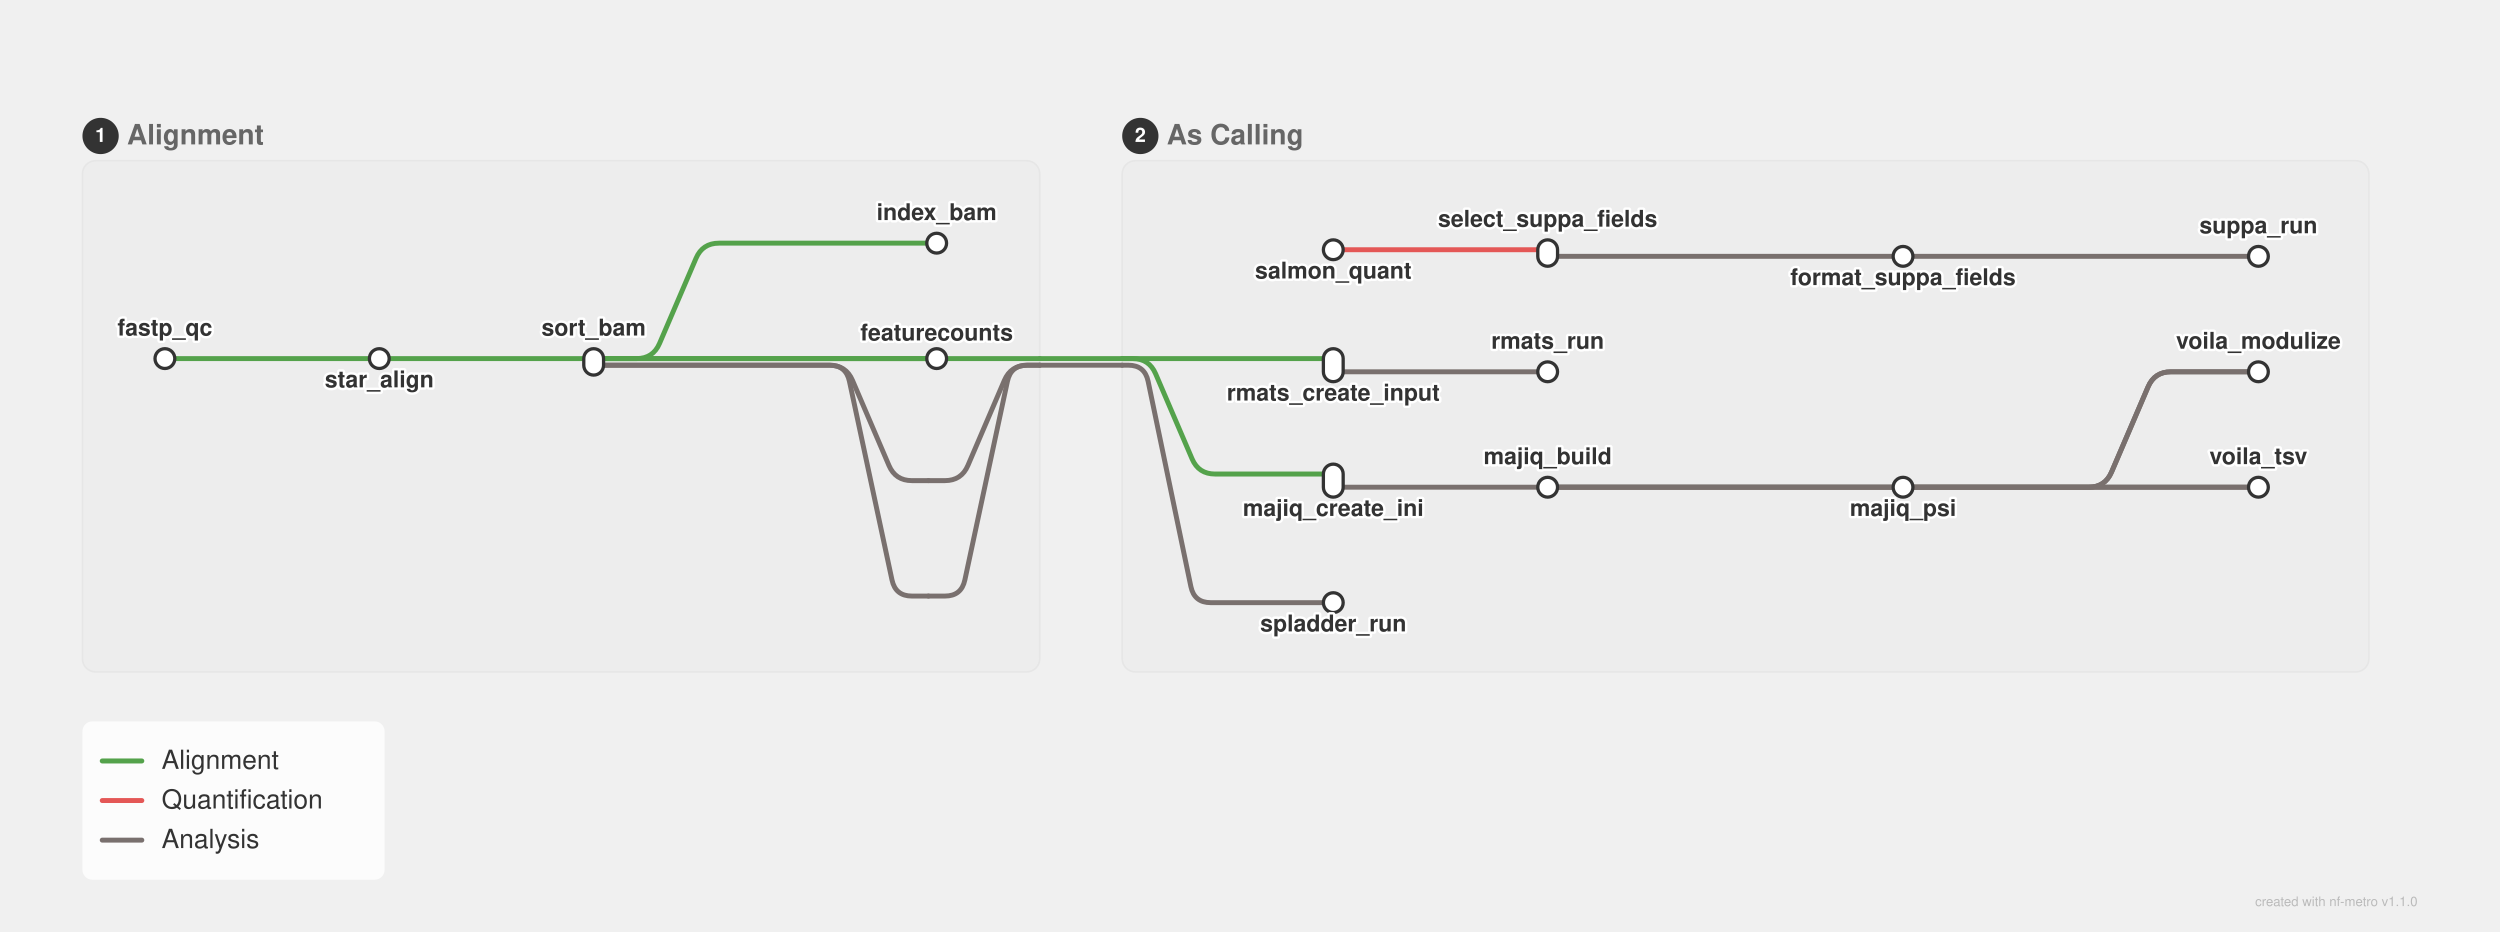
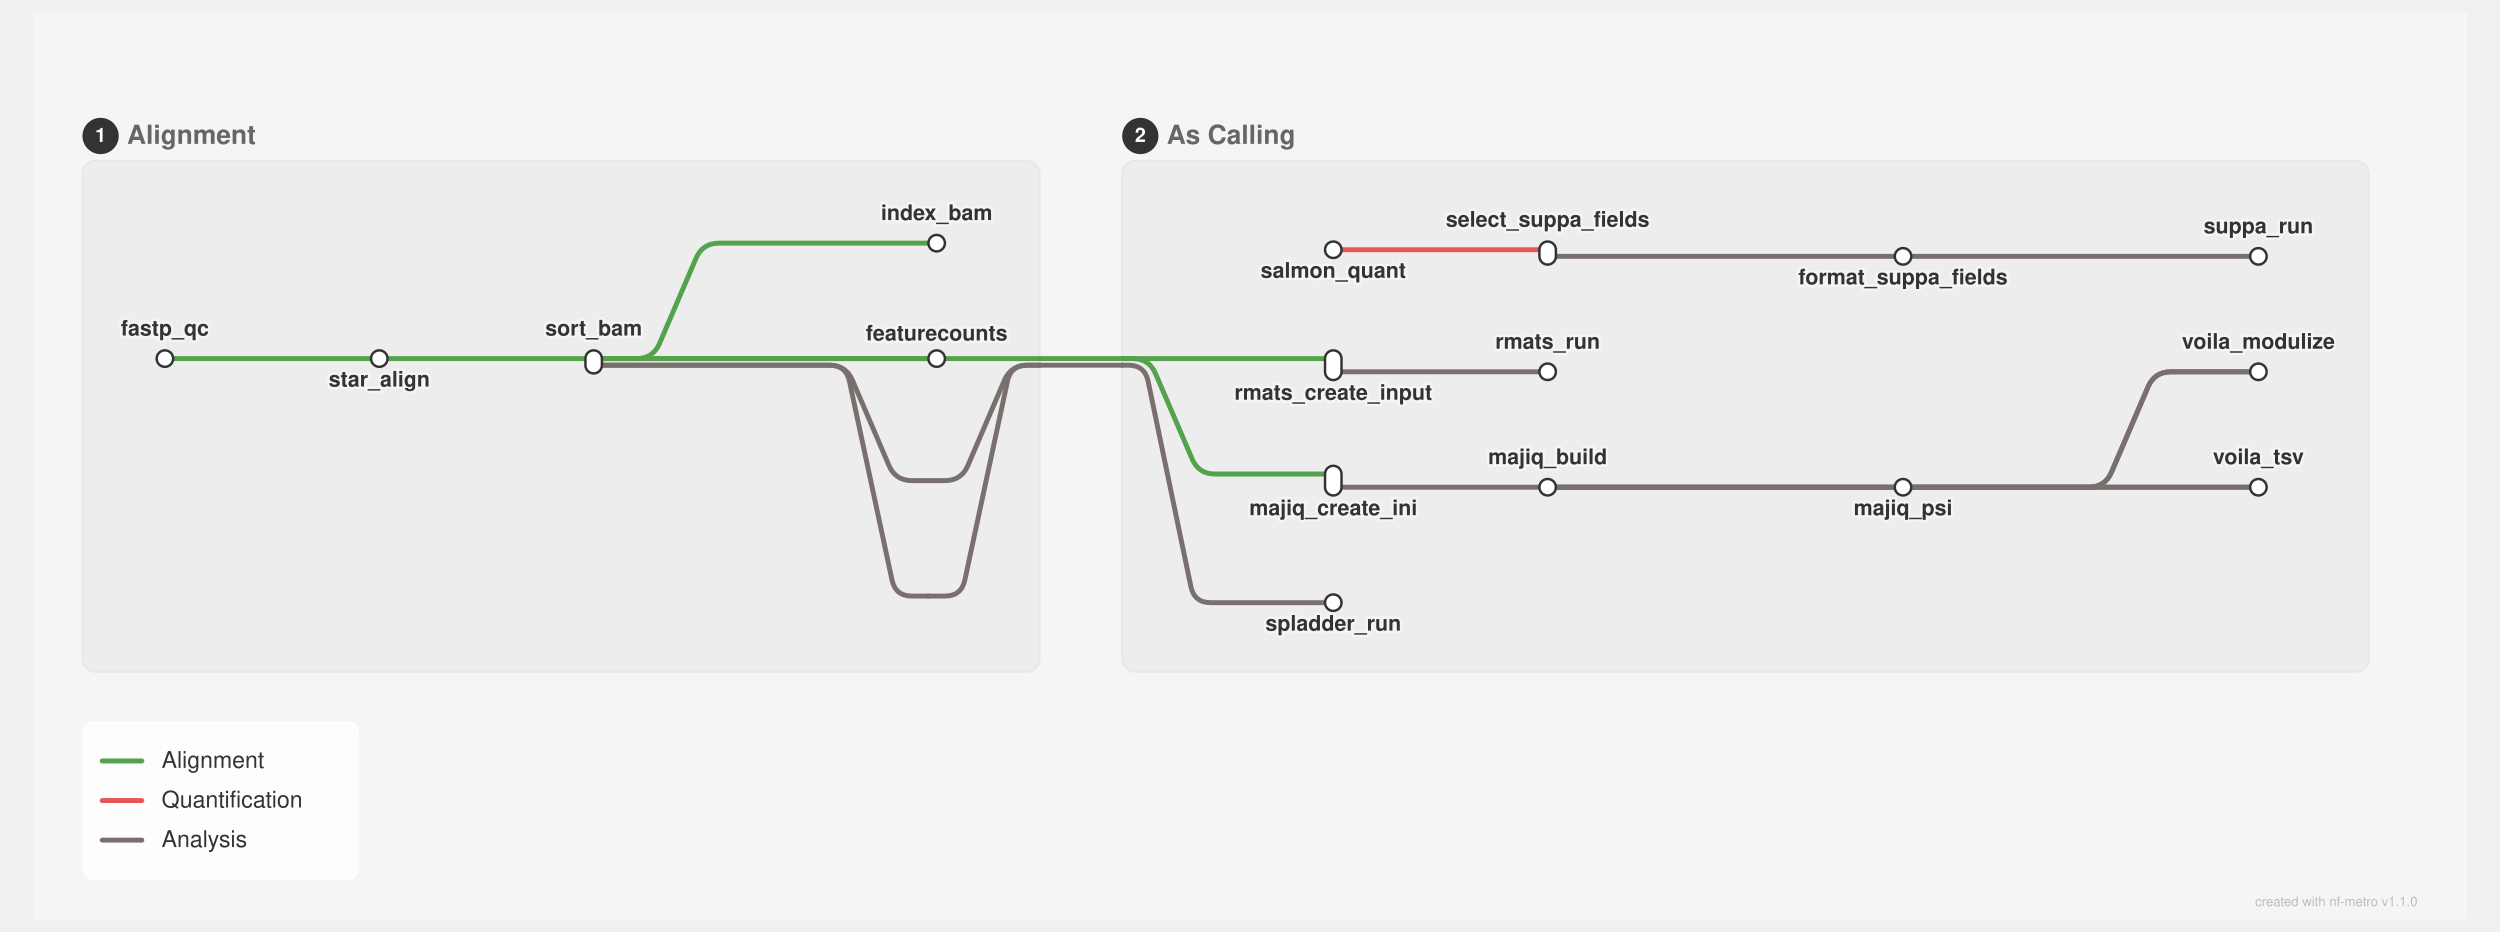
- <svg xmlns="http://www.w3.org/2000/svg" width="1476" height="550" viewBox="-20 0 1516 550">
+ <svg xmlns="http://www.w3.org/2000/svg" width="1476" height="550" viewBox="-20 0 1516 550" style="color-scheme: light">
  <defs>
</defs>
-   <style>.nf-metro-title { fill: var(--nfm-map-title-color, #111111); }
- .nf-metro-station-label { fill: var(--nfm-map-label-color, #333333); }
- .nf-metro-section-box { fill: var(--nfm-map-section-fill, #ededed); stroke: var(--nfm-map-section-stroke, #e6e6e6); }
- .nf-metro-section-label { fill: var(--nfm-map-section-label-color, #666666); }
- .nf-metro-group-label { fill: var(--nfm-map-section-label-color, #666666); }
- .nf-metro-group-underline { stroke: var(--nfm-map-section-label-color, #666666); }
- .nf-metro-legend-bg { fill: var(--nfm-map-legend-bg, rgba(255, 255, 255, 0.8)); }
- .nf-metro-legend-text { fill: var(--nfm-map-legend-text-color, #333333); }
- .nf-metro-marker-stroke { stroke: var(--nfm-map-marker-stroke, #333333); }
- .nf-metro-label-halo { fill: var(--nfm-map-bg, #ffffff); stroke: var(--nfm-map-bg, #ffffff); }</style>
-   <style>@media (prefers-color-scheme: dark) {
-     .nf-metro-section-label { fill: #d0d0d0; }
-     .nf-metro-section-num-circle { fill: #777777; }
-     .nf-metro-title { fill: #ffffff; }
- }
- </style>
+   <style>.nf-metro-bg { fill: var(--nfm-map-bg, light-dark(#f5f5f5, #2b2b2b)); }
+ .nf-metro-title { fill: var(--nfm-map-title-color, light-dark(#111111, #ffffff)); }
+ .nf-metro-station-label { fill: var(--nfm-map-label-color, light-dark(#333333, #e0e0e0)); }
+ .nf-metro-section-box { fill: var(--nfm-map-section-fill, light-dark(#ededed, #373737)); stroke: var(--nfm-map-section-stroke, light-dark(#e6e6e6, #595959)); }
+ .nf-metro-section-label { fill: var(--nfm-map-section-label-color, light-dark(#666666, #c8c8c8)); }
+ .nf-metro-group-label { fill: var(--nfm-map-section-label-color, light-dark(#666666, #c8c8c8)); }
+ .nf-metro-group-underline { stroke: var(--nfm-map-section-label-color, light-dark(#666666, #c8c8c8)); }
+ .nf-metro-legend-bg { fill: var(--nfm-map-legend-bg, light-dark(rgba(255, 255, 255, 0.8), rgba(0, 0, 0, 0.3))); }
+ .nf-metro-legend-text { fill: var(--nfm-map-legend-text-color, light-dark(#333333, #e0e0e0)); }
+ .nf-metro-marker-stroke { stroke: var(--nfm-map-marker-stroke, light-dark(#333333, #f0f0f0)); }
+ .nf-metro-label-halo { fill: var(--nfm-map-bg, light-dark(#f5f5f5, #2b2b2b)); stroke: var(--nfm-map-bg, light-dark(#f5f5f5, #2b2b2b)); }</style>
+   <rect x="0" y="0" width="1476" height="550" fill="#f5f5f5" class="nf-metro-bg" />
  <rect x="30.0" y="90.0" width="580.5" height="310.0" rx="8" ry="8" fill="#ededed" stroke="#e6e6e6" stroke-width="1.0" class="nf-metro-section-box" data-section-id="alignment" data-section-lines="align,generic" />
  <circle cx="41.0" cy="75.0" r="11" fill="#333333" class="nf-metro-section-num-circle" data-section-id="alignment" />
  <text x="41.0" y="75.0" font-size="12" fill="#ffffff" font-family="'Helvetica Neue', Helvetica, Arial, sans-serif" font-weight="bold" text-anchor="middle" dy="0.3em" data-section-id="alignment">1</text>
-   <text x="57.0" y="75.0" font-size="17.0" fill="#666666" font-family="'Helvetica Neue', Helvetica, Arial, sans-serif" font-weight="bold" dy="0.3em" class="nf-metro-section-label" data-section-id="alignment">Alignment</text>
+   <text x="57.0" y="75.0" font-size="16.0" fill="#666666" font-family="'Helvetica Neue', Helvetica, Arial, sans-serif" font-weight="bold" dy="0.3em" class="nf-metro-section-label" data-section-id="alignment">Alignment</text>
  <rect x="660.5" y="90.0" width="756.0" height="310.0" rx="8" ry="8" fill="#ededed" stroke="#e6e6e6" stroke-width="1.0" class="nf-metro-section-box" data-section-id="as_calling" data-section-lines="align,generic,quantify" />
  <circle cx="671.5" cy="75.0" r="11" fill="#333333" class="nf-metro-section-num-circle" data-section-id="as_calling" />
  <text x="671.5" y="75.0" font-size="12" fill="#ffffff" font-family="'Helvetica Neue', Helvetica, Arial, sans-serif" font-weight="bold" text-anchor="middle" dy="0.3em" data-section-id="as_calling">2</text>
-   <text x="687.5" y="75.0" font-size="17.0" fill="#666666" font-family="'Helvetica Neue', Helvetica, Arial, sans-serif" font-weight="bold" dy="0.3em" class="nf-metro-section-label" data-section-id="as_calling">As Calling</text>
+   <text x="687.5" y="75.0" font-size="16.0" fill="#666666" font-family="'Helvetica Neue', Helvetica, Arial, sans-serif" font-weight="bold" dy="0.3em" class="nf-metro-section-label" data-section-id="as_calling">As Calling</text>
  <path d="M918.5,148.0 L1134.0,148.0" stroke="#79706E" stroke-width="3.0" stroke-linecap="round" class="metro-line-generic" data-line-id="generic" />
  <path d="M1134.0,148.0 L1349.5,148.0" stroke="#79706E" stroke-width="3.0" stroke-linecap="round" class="metro-line-generic" data-line-id="generic" />
  <path d="M788.5,218.0 L918.5,218.0" stroke="#79706E" stroke-width="3.0" stroke-linecap="round" class="metro-line-generic" data-line-id="generic" />
  <path d="M788.5,288.0 L918.5,288.0" stroke="#79706E" stroke-width="3.0" stroke-linecap="round" class="metro-line-generic" data-line-id="generic" />
  <path d="M918.5,288.0 L1134.0,288.0" stroke="#79706E" stroke-width="3.0" stroke-linecap="round" class="metro-line-generic" data-line-id="generic" />
  <path d="M918.5,288.0 L1246.5,288.0 Q1256.5,288.0,1260.439,278.809 L1282.561,227.191 Q1286.5,218.0,1296.5,218.0 L1349.5,218.0" stroke="#79706E" stroke-width="3.0" fill="none" stroke-linecap="round" stroke-linejoin="round" class="metro-line-generic" data-line-id="generic" />
  <path d="M918.5,288.0 L1349.5,288.0" stroke="#79706E" stroke-width="3.0" stroke-linecap="round" class="metro-line-generic" data-line-id="generic" />
  <path d="M1134.0,288.0 L1246.5,288.0 Q1256.5,288.0,1260.439,278.809 L1282.561,227.191 Q1286.5,218.0,1296.5,218.0 L1349.5,218.0" stroke="#79706E" stroke-width="3.0" fill="none" stroke-linecap="round" stroke-linejoin="round" class="metro-line-generic" data-line-id="generic" />
  <path d="M1134.0,288.0 L1349.5,288.0" stroke="#79706E" stroke-width="3.0" stroke-linecap="round" class="metro-line-generic" data-line-id="generic" />
  <path d="M660.5,214.0 L664.181,214.0 Q674.181,214.0,676.221,223.79 L702.142,348.21 Q704.181,358.0,714.181,358.0 L788.5,358.0" stroke="#79706E" stroke-width="3.0" fill="none" stroke-linecap="round" stroke-linejoin="round" class="metro-line-generic" data-line-id="generic" />
  <path d="M610.5,214.0 L660.5,214.0" stroke="#79706E" stroke-width="3.0" stroke-linecap="round" class="metro-line-generic" data-line-id="generic" />
  <path d="M340.0,214.0 L483.0,214.0 Q493.0,214.0,496.939,223.191 L519.061,274.809 Q523.0,284.0,533.0,284.0 L543.0,284.0" stroke="#79706E" stroke-width="3.0" fill="none" stroke-linecap="round" stroke-linejoin="round" class="metro-line-generic" data-line-id="generic" />
  <path d="M543.0,284.0 L553.0,284.0 Q563.0,284.0,566.939,274.809 L589.061,223.191 Q593.0,214.0,603.0,214.0 L610.5,214.0" stroke="#79706E" stroke-width="3.0" fill="none" stroke-linecap="round" stroke-linejoin="round" class="metro-line-generic" data-line-id="generic" />
  <path d="M340.0,214.0 L483.0,214.0 Q493.0,214.0,495.095,223.778 L520.905,344.222 Q523.0,354.0,533.0,354.0 L543.0,354.0" stroke="#79706E" stroke-width="3.0" fill="none" stroke-linecap="round" stroke-linejoin="round" class="metro-line-generic" data-line-id="generic" />
  <path d="M543.0,354.0 L553.0,354.0 Q563.0,354.0,565.095,344.222 L590.905,223.778 Q593.0,214.0,603.0,214.0 L610.5,214.0" stroke="#79706E" stroke-width="3.0" fill="none" stroke-linecap="round" stroke-linejoin="round" class="metro-line-generic" data-line-id="generic" />
  <path d="M788.5,144.0 L918.5,144.0" stroke="#E45756" stroke-width="3.0" stroke-linecap="round" class="metro-line-quantify" data-line-id="quantify" />
  <path d="M80.0,210.0 L210.0,210.0" stroke="#54A24B" stroke-width="3.0" stroke-linecap="round" class="metro-line-align" data-line-id="align" />
  <path d="M210.0,210.0 L340.0,210.0" stroke="#54A24B" stroke-width="3.0" stroke-linecap="round" class="metro-line-align" data-line-id="align" />
  <path d="M340.0,210.0 L366.0,210.0 Q376.0,210.0,379.939,200.809 L402.061,149.191 Q406.0,140.0,416.0,140.0 L548.0,140.0" stroke="#54A24B" stroke-width="3.0" fill="none" stroke-linecap="round" stroke-linejoin="round" class="metro-line-align" data-line-id="align" />
  <path d="M340.0,210.0 L548.0,210.0" stroke="#54A24B" stroke-width="3.0" stroke-linecap="round" class="metro-line-align" data-line-id="align" />
  <path d="M340.0,210.0 L610.5,210.0" stroke="#54A24B" stroke-width="3.0" stroke-linecap="round" class="metro-line-align" data-line-id="align" />
  <path d="M660.5,210.0 L788.5,210.0" stroke="#54A24B" stroke-width="3.0" stroke-linecap="round" class="metro-line-align" data-line-id="align" />
  <path d="M660.5,210.0 L666.819,210.0 Q676.819,210.0,680.758,219.191 L702.88,270.809 Q706.819,280.0,716.819,280.0 L788.5,280.0" stroke="#54A24B" stroke-width="3.0" fill="none" stroke-linecap="round" stroke-linejoin="round" class="metro-line-align" data-line-id="align" />
  <path d="M610.5,210.0 L660.5,210.0" stroke="#54A24B" stroke-width="3.0" stroke-linecap="round" class="metro-line-align" data-line-id="align" />
-   <g class="nf-metro-station-group" data-node-id="n0" data-node-cx="80.0" data-node-cy="210.0" data-node-r="6.0" data-node-groups="align" data-node-region="alignment" data-node-w="12.0" data-node-h="12.0" data-node-rx="6.0">
-     <rect x="74.0" y="204.0" width="12.0" height="12.0" rx="6.0" ry="6.0" fill="#ffffff" stroke="#333333" stroke-width="2.0" class="nf-metro-station" data-station-id="n0" data-station-lines="align" data-station-label="fastp_qc" data-section-id="alignment" data-section-name="Alignment" />
+   <g class="nf-metro-station-group" data-node-id="n0" data-node-cx="80.0" data-node-cy="210.0" data-node-r="5.0" data-node-groups="align" data-node-region="alignment" data-node-w="10.0" data-node-h="10.0" data-node-rx="5.0">
+     <rect x="75.0" y="205.0" width="10.0" height="10.0" rx="5.0" ry="5.0" fill="#ffffff" stroke="#333333" stroke-width="1.5" class="nf-metro-station" data-station-id="n0" data-station-lines="align" data-station-label="fastp_qc" data-section-id="alignment" data-section-name="Alignment" />
  </g>
-   <g class="nf-metro-station-group" data-node-id="n1" data-node-cx="210.0" data-node-cy="210.0" data-node-r="6.0" data-node-groups="align" data-node-region="alignment" data-node-w="12.0" data-node-h="12.0" data-node-rx="6.0">
-     <rect x="204.0" y="204.0" width="12.0" height="12.0" rx="6.0" ry="6.0" fill="#ffffff" stroke="#333333" stroke-width="2.0" class="nf-metro-station" data-station-id="n1" data-station-lines="align" data-station-label="star_align" data-section-id="alignment" data-section-name="Alignment" />
+   <g class="nf-metro-station-group" data-node-id="n1" data-node-cx="210.0" data-node-cy="210.0" data-node-r="5.0" data-node-groups="align" data-node-region="alignment" data-node-w="10.0" data-node-h="10.0" data-node-rx="5.0">
+     <rect x="205.0" y="205.0" width="10.0" height="10.0" rx="5.0" ry="5.0" fill="#ffffff" stroke="#333333" stroke-width="1.5" class="nf-metro-station" data-station-id="n1" data-station-lines="align" data-station-label="star_align" data-section-id="alignment" data-section-name="Alignment" />
  </g>
-   <g class="nf-metro-station-group" data-node-id="n2" data-node-cx="340.0" data-node-cy="212.0" data-node-r="6.0" data-node-groups="align,generic" data-node-region="alignment" data-node-w="12.0" data-node-h="16.0" data-node-rx="6.0">
-     <rect x="334.0" y="204.0" width="12.0" height="16.0" rx="6.0" ry="6.0" fill="#ffffff" stroke="#333333" stroke-width="2.0" class="nf-metro-station" data-station-id="n2" data-station-lines="align,generic" data-station-label="sort_bam" data-section-id="alignment" data-section-name="Alignment" />
+   <g class="nf-metro-station-group" data-node-id="n2" data-node-cx="340.0" data-node-cy="212.0" data-node-r="5.0" data-node-groups="align,generic" data-node-region="alignment" data-node-w="10.0" data-node-h="14.0" data-node-rx="5.0">
+     <rect x="335.0" y="205.0" width="10.0" height="14.0" rx="5.0" ry="5.0" fill="#ffffff" stroke="#333333" stroke-width="1.5" class="nf-metro-station" data-station-id="n2" data-station-lines="align,generic" data-station-label="sort_bam" data-section-id="alignment" data-section-name="Alignment" />
  </g>
-   <g class="nf-metro-station-group" data-node-id="n3" data-node-cx="548.0" data-node-cy="140.0" data-node-r="6.0" data-node-groups="align" data-node-region="alignment" data-node-w="12.0" data-node-h="12.0" data-node-rx="6.0">
-     <rect x="542.0" y="134.0" width="12.0" height="12.0" rx="6.0" ry="6.0" fill="#ffffff" stroke="#333333" stroke-width="2.0" class="nf-metro-station" data-station-id="n3" data-station-lines="align" data-station-label="index_bam" data-section-id="alignment" data-section-name="Alignment" />
+   <g class="nf-metro-station-group" data-node-id="n3" data-node-cx="548.0" data-node-cy="140.0" data-node-r="5.0" data-node-groups="align" data-node-region="alignment" data-node-w="10.0" data-node-h="10.0" data-node-rx="5.0">
+     <rect x="543.0" y="135.0" width="10.0" height="10.0" rx="5.0" ry="5.0" fill="#ffffff" stroke="#333333" stroke-width="1.5" class="nf-metro-station" data-station-id="n3" data-station-lines="align" data-station-label="index_bam" data-section-id="alignment" data-section-name="Alignment" />
  </g>
-   <g class="nf-metro-station-group" data-node-id="n4" data-node-cx="548.0" data-node-cy="210.0" data-node-r="6.0" data-node-groups="align" data-node-region="alignment" data-node-w="12.0" data-node-h="12.0" data-node-rx="6.0">
-     <rect x="542.0" y="204.0" width="12.0" height="12.0" rx="6.0" ry="6.0" fill="#ffffff" stroke="#333333" stroke-width="2.0" class="nf-metro-station" data-station-id="n4" data-station-lines="align" data-station-label="featurecounts" data-section-id="alignment" data-section-name="Alignment" />
+   <g class="nf-metro-station-group" data-node-id="n4" data-node-cx="548.0" data-node-cy="210.0" data-node-r="5.0" data-node-groups="align" data-node-region="alignment" data-node-w="10.0" data-node-h="10.0" data-node-rx="5.0">
+     <rect x="543.0" y="205.0" width="10.0" height="10.0" rx="5.0" ry="5.0" fill="#ffffff" stroke="#333333" stroke-width="1.5" class="nf-metro-station" data-station-id="n4" data-station-lines="align" data-station-label="featurecounts" data-section-id="alignment" data-section-name="Alignment" />
  </g>
-   <g class="nf-metro-station-group" data-node-id="n5" data-node-cx="788.5" data-node-cy="144.0" data-node-r="6.0" data-node-groups="quantify" data-node-region="as_calling" data-node-w="12.0" data-node-h="12.0" data-node-rx="6.0">
-     <rect x="782.5" y="138.0" width="12.0" height="12.0" rx="6.0" ry="6.0" fill="#ffffff" stroke="#333333" stroke-width="2.0" class="nf-metro-station" data-station-id="n5" data-station-lines="quantify" data-station-label="salmon_quant" data-section-id="as_calling" data-section-name="As Calling" />
+   <g class="nf-metro-station-group" data-node-id="n5" data-node-cx="788.5" data-node-cy="144.0" data-node-r="5.0" data-node-groups="quantify" data-node-region="as_calling" data-node-w="10.0" data-node-h="10.0" data-node-rx="5.0">
+     <rect x="783.5" y="139.0" width="10.0" height="10.0" rx="5.0" ry="5.0" fill="#ffffff" stroke="#333333" stroke-width="1.5" class="nf-metro-station" data-station-id="n5" data-station-lines="quantify" data-station-label="salmon_quant" data-section-id="as_calling" data-section-name="As Calling" />
  </g>
-   <g class="nf-metro-station-group" data-node-id="n6" data-node-cx="918.5" data-node-cy="146.0" data-node-r="6.0" data-node-groups="generic,quantify" data-node-region="as_calling" data-node-w="12.0" data-node-h="16.0" data-node-rx="6.0">
-     <rect x="912.5" y="138.0" width="12.0" height="16.0" rx="6.0" ry="6.0" fill="#ffffff" stroke="#333333" stroke-width="2.0" class="nf-metro-station" data-station-id="n6" data-station-lines="generic,quantify" data-station-label="select_suppa_fields" data-section-id="as_calling" data-section-name="As Calling" />
+   <g class="nf-metro-station-group" data-node-id="n6" data-node-cx="918.5" data-node-cy="146.0" data-node-r="5.0" data-node-groups="generic,quantify" data-node-region="as_calling" data-node-w="10.0" data-node-h="14.0" data-node-rx="5.0">
+     <rect x="913.5" y="139.0" width="10.0" height="14.0" rx="5.0" ry="5.0" fill="#ffffff" stroke="#333333" stroke-width="1.5" class="nf-metro-station" data-station-id="n6" data-station-lines="generic,quantify" data-station-label="select_suppa_fields" data-section-id="as_calling" data-section-name="As Calling" />
  </g>
-   <g class="nf-metro-station-group" data-node-id="n7" data-node-cx="1134.0" data-node-cy="148.0" data-node-r="6.0" data-node-groups="generic" data-node-region="as_calling" data-node-w="12.0" data-node-h="12.0" data-node-rx="6.0">
-     <rect x="1128.0" y="142.0" width="12.0" height="12.0" rx="6.0" ry="6.0" fill="#ffffff" stroke="#333333" stroke-width="2.0" class="nf-metro-station" data-station-id="n7" data-station-lines="generic" data-station-label="format_suppa_fields" data-section-id="as_calling" data-section-name="As Calling" />
+   <g class="nf-metro-station-group" data-node-id="n7" data-node-cx="1134.0" data-node-cy="148.0" data-node-r="5.0" data-node-groups="generic" data-node-region="as_calling" data-node-w="10.0" data-node-h="10.0" data-node-rx="5.0">
+     <rect x="1129.0" y="143.0" width="10.0" height="10.0" rx="5.0" ry="5.0" fill="#ffffff" stroke="#333333" stroke-width="1.5" class="nf-metro-station" data-station-id="n7" data-station-lines="generic" data-station-label="format_suppa_fields" data-section-id="as_calling" data-section-name="As Calling" />
  </g>
-   <g class="nf-metro-station-group" data-node-id="n8" data-node-cx="1349.5" data-node-cy="148.0" data-node-r="6.0" data-node-groups="generic" data-node-region="as_calling" data-node-w="12.0" data-node-h="12.0" data-node-rx="6.0">
-     <rect x="1343.5" y="142.0" width="12.0" height="12.0" rx="6.0" ry="6.0" fill="#ffffff" stroke="#333333" stroke-width="2.0" class="nf-metro-station" data-station-id="n8" data-station-lines="generic" data-station-label="suppa_run" data-section-id="as_calling" data-section-name="As Calling" />
+   <g class="nf-metro-station-group" data-node-id="n8" data-node-cx="1349.5" data-node-cy="148.0" data-node-r="5.0" data-node-groups="generic" data-node-region="as_calling" data-node-w="10.0" data-node-h="10.0" data-node-rx="5.0">
+     <rect x="1344.5" y="143.0" width="10.0" height="10.0" rx="5.0" ry="5.0" fill="#ffffff" stroke="#333333" stroke-width="1.5" class="nf-metro-station" data-station-id="n8" data-station-lines="generic" data-station-label="suppa_run" data-section-id="as_calling" data-section-name="As Calling" />
  </g>
-   <g class="nf-metro-station-group" data-node-id="n9" data-node-cx="788.5" data-node-cy="214.0" data-node-r="6.0" data-node-groups="align,generic" data-node-region="as_calling" data-node-w="12.0" data-node-h="20.0" data-node-rx="6.0">
-     <rect x="782.5" y="204.0" width="12.0" height="20.0" rx="6.0" ry="6.0" fill="#ffffff" stroke="#333333" stroke-width="2.0" class="nf-metro-station" data-station-id="n9" data-station-lines="align,generic" data-station-label="rmats_create_input" data-section-id="as_calling" data-section-name="As Calling" />
+   <g class="nf-metro-station-group" data-node-id="n9" data-node-cx="788.5" data-node-cy="214.0" data-node-r="5.0" data-node-groups="align,generic" data-node-region="as_calling" data-node-w="10.0" data-node-h="18.0" data-node-rx="5.0">
+     <rect x="783.5" y="205.0" width="10.0" height="18.0" rx="5.0" ry="5.0" fill="#ffffff" stroke="#333333" stroke-width="1.5" class="nf-metro-station" data-station-id="n9" data-station-lines="align,generic" data-station-label="rmats_create_input" data-section-id="as_calling" data-section-name="As Calling" />
  </g>
-   <g class="nf-metro-station-group" data-node-id="n10" data-node-cx="918.5" data-node-cy="218.0" data-node-r="6.0" data-node-groups="generic" data-node-region="as_calling" data-node-w="12.0" data-node-h="12.0" data-node-rx="6.0">
-     <rect x="912.5" y="212.0" width="12.0" height="12.0" rx="6.0" ry="6.0" fill="#ffffff" stroke="#333333" stroke-width="2.0" class="nf-metro-station" data-station-id="n10" data-station-lines="generic" data-station-label="rmats_run" data-section-id="as_calling" data-section-name="As Calling" />
+   <g class="nf-metro-station-group" data-node-id="n10" data-node-cx="918.5" data-node-cy="218.0" data-node-r="5.0" data-node-groups="generic" data-node-region="as_calling" data-node-w="10.0" data-node-h="10.0" data-node-rx="5.0">
+     <rect x="913.5" y="213.0" width="10.0" height="10.0" rx="5.0" ry="5.0" fill="#ffffff" stroke="#333333" stroke-width="1.5" class="nf-metro-station" data-station-id="n10" data-station-lines="generic" data-station-label="rmats_run" data-section-id="as_calling" data-section-name="As Calling" />
  </g>
-   <g class="nf-metro-station-group" data-node-id="n11" data-node-cx="788.5" data-node-cy="284.0" data-node-r="6.0" data-node-groups="align,generic" data-node-region="as_calling" data-node-w="12.0" data-node-h="20.0" data-node-rx="6.0">
-     <rect x="782.5" y="274.0" width="12.0" height="20.0" rx="6.0" ry="6.0" fill="#ffffff" stroke="#333333" stroke-width="2.0" class="nf-metro-station" data-station-id="n11" data-station-lines="align,generic" data-station-label="majiq_create_ini" data-section-id="as_calling" data-section-name="As Calling" />
+   <g class="nf-metro-station-group" data-node-id="n11" data-node-cx="788.5" data-node-cy="284.0" data-node-r="5.0" data-node-groups="align,generic" data-node-region="as_calling" data-node-w="10.0" data-node-h="18.0" data-node-rx="5.0">
+     <rect x="783.5" y="275.0" width="10.0" height="18.0" rx="5.0" ry="5.0" fill="#ffffff" stroke="#333333" stroke-width="1.5" class="nf-metro-station" data-station-id="n11" data-station-lines="align,generic" data-station-label="majiq_create_ini" data-section-id="as_calling" data-section-name="As Calling" />
  </g>
-   <g class="nf-metro-station-group" data-node-id="n12" data-node-cx="918.5" data-node-cy="288.0" data-node-r="6.0" data-node-groups="generic" data-node-region="as_calling" data-node-w="12.0" data-node-h="12.0" data-node-rx="6.0">
-     <rect x="912.5" y="282.0" width="12.0" height="12.0" rx="6.0" ry="6.0" fill="#ffffff" stroke="#333333" stroke-width="2.0" class="nf-metro-station" data-station-id="n12" data-station-lines="generic" data-station-label="majiq_build" data-section-id="as_calling" data-section-name="As Calling" />
+   <g class="nf-metro-station-group" data-node-id="n12" data-node-cx="918.5" data-node-cy="288.0" data-node-r="5.0" data-node-groups="generic" data-node-region="as_calling" data-node-w="10.0" data-node-h="10.0" data-node-rx="5.0">
+     <rect x="913.5" y="283.0" width="10.0" height="10.0" rx="5.0" ry="5.0" fill="#ffffff" stroke="#333333" stroke-width="1.5" class="nf-metro-station" data-station-id="n12" data-station-lines="generic" data-station-label="majiq_build" data-section-id="as_calling" data-section-name="As Calling" />
  </g>
-   <g class="nf-metro-station-group" data-node-id="n13" data-node-cx="1134.0" data-node-cy="288.0" data-node-r="6.0" data-node-groups="generic" data-node-region="as_calling" data-node-w="12.0" data-node-h="12.0" data-node-rx="6.0">
-     <rect x="1128.0" y="282.0" width="12.0" height="12.0" rx="6.0" ry="6.0" fill="#ffffff" stroke="#333333" stroke-width="2.0" class="nf-metro-station" data-station-id="n13" data-station-lines="generic" data-station-label="majiq_psi" data-section-id="as_calling" data-section-name="As Calling" />
+   <g class="nf-metro-station-group" data-node-id="n13" data-node-cx="1134.0" data-node-cy="288.0" data-node-r="5.0" data-node-groups="generic" data-node-region="as_calling" data-node-w="10.0" data-node-h="10.0" data-node-rx="5.0">
+     <rect x="1129.0" y="283.0" width="10.0" height="10.0" rx="5.0" ry="5.0" fill="#ffffff" stroke="#333333" stroke-width="1.5" class="nf-metro-station" data-station-id="n13" data-station-lines="generic" data-station-label="majiq_psi" data-section-id="as_calling" data-section-name="As Calling" />
  </g>
-   <g class="nf-metro-station-group" data-node-id="n14" data-node-cx="1349.5" data-node-cy="218.0" data-node-r="6.0" data-node-groups="generic" data-node-region="as_calling" data-node-w="12.0" data-node-h="12.0" data-node-rx="6.0">
-     <rect x="1343.5" y="212.0" width="12.0" height="12.0" rx="6.0" ry="6.0" fill="#ffffff" stroke="#333333" stroke-width="2.0" class="nf-metro-station" data-station-id="n14" data-station-lines="generic" data-station-label="voila_modulize" data-section-id="as_calling" data-section-name="As Calling" />
+   <g class="nf-metro-station-group" data-node-id="n14" data-node-cx="1349.5" data-node-cy="218.0" data-node-r="5.0" data-node-groups="generic" data-node-region="as_calling" data-node-w="10.0" data-node-h="10.0" data-node-rx="5.0">
+     <rect x="1344.5" y="213.0" width="10.0" height="10.0" rx="5.0" ry="5.0" fill="#ffffff" stroke="#333333" stroke-width="1.5" class="nf-metro-station" data-station-id="n14" data-station-lines="generic" data-station-label="voila_modulize" data-section-id="as_calling" data-section-name="As Calling" />
  </g>
-   <g class="nf-metro-station-group" data-node-id="n15" data-node-cx="1349.5" data-node-cy="288.0" data-node-r="6.0" data-node-groups="generic" data-node-region="as_calling" data-node-w="12.0" data-node-h="12.0" data-node-rx="6.0">
-     <rect x="1343.5" y="282.0" width="12.0" height="12.0" rx="6.0" ry="6.0" fill="#ffffff" stroke="#333333" stroke-width="2.0" class="nf-metro-station" data-station-id="n15" data-station-lines="generic" data-station-label="voila_tsv" data-section-id="as_calling" data-section-name="As Calling" />
+   <g class="nf-metro-station-group" data-node-id="n15" data-node-cx="1349.5" data-node-cy="288.0" data-node-r="5.0" data-node-groups="generic" data-node-region="as_calling" data-node-w="10.0" data-node-h="10.0" data-node-rx="5.0">
+     <rect x="1344.5" y="283.0" width="10.0" height="10.0" rx="5.0" ry="5.0" fill="#ffffff" stroke="#333333" stroke-width="1.5" class="nf-metro-station" data-station-id="n15" data-station-lines="generic" data-station-label="voila_tsv" data-section-id="as_calling" data-section-name="As Calling" />
  </g>
-   <g class="nf-metro-station-group" data-node-id="n16" data-node-cx="788.5" data-node-cy="358.0" data-node-r="6.0" data-node-groups="generic" data-node-region="as_calling" data-node-w="12.0" data-node-h="12.0" data-node-rx="6.0">
-     <rect x="782.5" y="352.0" width="12.0" height="12.0" rx="6.0" ry="6.0" fill="#ffffff" stroke="#333333" stroke-width="2.0" class="nf-metro-station" data-station-id="n16" data-station-lines="generic" data-station-label="spladder_run" data-section-id="as_calling" data-section-name="As Calling" />
+   <g class="nf-metro-station-group" data-node-id="n16" data-node-cx="788.5" data-node-cy="358.0" data-node-r="5.0" data-node-groups="generic" data-node-region="as_calling" data-node-w="10.0" data-node-h="10.0" data-node-rx="5.0">
+     <rect x="783.5" y="353.0" width="10.0" height="10.0" rx="5.0" ry="5.0" fill="#ffffff" stroke="#333333" stroke-width="1.5" class="nf-metro-station" data-station-id="n16" data-station-lines="generic" data-station-label="spladder_run" data-section-id="as_calling" data-section-name="As Calling" />
  </g>
-   <text x="80.0" y="196.0" font-size="14.0" fill="#ffffff" stroke="#ffffff" stroke-width="3.0" stroke-linejoin="round" font-family="'Helvetica Neue', Helvetica, Arial, sans-serif" font-weight="bold" aria-hidden="true" class="nf-metro-label-halo" text-anchor="middle" dominant-baseline="auto">fastp_qc</text>
-   <text x="80.0" y="196.0" font-size="14.0" fill="#333333" font-family="'Helvetica Neue', Helvetica, Arial, sans-serif" font-weight="bold" text-anchor="middle" dominant-baseline="auto" data-station-id="n0" class="nf-metro-station-label">fastp_qc</text>
-   <text x="788.5" y="155.0" font-size="14.0" fill="#ffffff" stroke="#ffffff" stroke-width="3.0" stroke-linejoin="round" font-family="'Helvetica Neue', Helvetica, Arial, sans-serif" font-weight="bold" aria-hidden="true" class="nf-metro-label-halo" text-anchor="middle" dominant-baseline="hanging">salmon_quant</text>
-   <text x="788.5" y="155.0" font-size="14.0" fill="#333333" font-family="'Helvetica Neue', Helvetica, Arial, sans-serif" font-weight="bold" text-anchor="middle" dominant-baseline="hanging" data-station-id="n5" class="nf-metro-station-label">salmon_quant</text>
-   <text x="788.5" y="229.0" font-size="14.0" fill="#ffffff" stroke="#ffffff" stroke-width="3.0" stroke-linejoin="round" font-family="'Helvetica Neue', Helvetica, Arial, sans-serif" font-weight="bold" aria-hidden="true" class="nf-metro-label-halo" text-anchor="middle" dominant-baseline="hanging">rmats_create_input</text>
-   <text x="788.5" y="229.0" font-size="14.0" fill="#333333" font-family="'Helvetica Neue', Helvetica, Arial, sans-serif" font-weight="bold" text-anchor="middle" dominant-baseline="hanging" data-station-id="n9" class="nf-metro-station-label">rmats_create_input</text>
-   <text x="788.5" y="299.0" font-size="14.0" fill="#ffffff" stroke="#ffffff" stroke-width="3.0" stroke-linejoin="round" font-family="'Helvetica Neue', Helvetica, Arial, sans-serif" font-weight="bold" aria-hidden="true" class="nf-metro-label-halo" text-anchor="middle" dominant-baseline="hanging">majiq_create_ini</text>
-   <text x="788.5" y="299.0" font-size="14.0" fill="#333333" font-family="'Helvetica Neue', Helvetica, Arial, sans-serif" font-weight="bold" text-anchor="middle" dominant-baseline="hanging" data-station-id="n11" class="nf-metro-station-label">majiq_create_ini</text>
-   <text x="788.5" y="369.0" font-size="14.0" fill="#ffffff" stroke="#ffffff" stroke-width="3.0" stroke-linejoin="round" font-family="'Helvetica Neue', Helvetica, Arial, sans-serif" font-weight="bold" aria-hidden="true" class="nf-metro-label-halo" text-anchor="middle" dominant-baseline="hanging">spladder_run</text>
-   <text x="788.5" y="369.0" font-size="14.0" fill="#333333" font-family="'Helvetica Neue', Helvetica, Arial, sans-serif" font-weight="bold" text-anchor="middle" dominant-baseline="hanging" data-station-id="n16" class="nf-metro-station-label">spladder_run</text>
-   <text x="210.0" y="221.0" font-size="14.0" fill="#ffffff" stroke="#ffffff" stroke-width="3.0" stroke-linejoin="round" font-family="'Helvetica Neue', Helvetica, Arial, sans-serif" font-weight="bold" aria-hidden="true" class="nf-metro-label-halo" text-anchor="middle" dominant-baseline="hanging">star_align</text>
-   <text x="210.0" y="221.0" font-size="14.0" fill="#333333" font-family="'Helvetica Neue', Helvetica, Arial, sans-serif" font-weight="bold" text-anchor="middle" dominant-baseline="hanging" data-station-id="n1" class="nf-metro-station-label">star_align</text>
-   <text x="918.5" y="130.0" font-size="14.0" fill="#ffffff" stroke="#ffffff" stroke-width="3.0" stroke-linejoin="round" font-family="'Helvetica Neue', Helvetica, Arial, sans-serif" font-weight="bold" aria-hidden="true" class="nf-metro-label-halo" text-anchor="middle" dominant-baseline="auto">select_suppa_fields</text>
-   <text x="918.5" y="130.0" font-size="14.0" fill="#333333" font-family="'Helvetica Neue', Helvetica, Arial, sans-serif" font-weight="bold" text-anchor="middle" dominant-baseline="auto" data-station-id="n6" class="nf-metro-station-label">select_suppa_fields</text>
-   <text x="918.5" y="204.0" font-size="14.0" fill="#ffffff" stroke="#ffffff" stroke-width="3.0" stroke-linejoin="round" font-family="'Helvetica Neue', Helvetica, Arial, sans-serif" font-weight="bold" aria-hidden="true" class="nf-metro-label-halo" text-anchor="middle" dominant-baseline="auto">rmats_run</text>
-   <text x="918.5" y="204.0" font-size="14.0" fill="#333333" font-family="'Helvetica Neue', Helvetica, Arial, sans-serif" font-weight="bold" text-anchor="middle" dominant-baseline="auto" data-station-id="n10" class="nf-metro-station-label">rmats_run</text>
-   <text x="918.5" y="274.0" font-size="14.0" fill="#ffffff" stroke="#ffffff" stroke-width="3.0" stroke-linejoin="round" font-family="'Helvetica Neue', Helvetica, Arial, sans-serif" font-weight="bold" aria-hidden="true" class="nf-metro-label-halo" text-anchor="middle" dominant-baseline="auto">majiq_build</text>
-   <text x="918.5" y="274.0" font-size="14.0" fill="#333333" font-family="'Helvetica Neue', Helvetica, Arial, sans-serif" font-weight="bold" text-anchor="middle" dominant-baseline="auto" data-station-id="n12" class="nf-metro-station-label">majiq_build</text>
-   <text x="340.0" y="196.0" font-size="14.0" fill="#ffffff" stroke="#ffffff" stroke-width="3.0" stroke-linejoin="round" font-family="'Helvetica Neue', Helvetica, Arial, sans-serif" font-weight="bold" aria-hidden="true" class="nf-metro-label-halo" text-anchor="middle" dominant-baseline="auto">sort_bam</text>
-   <text x="340.0" y="196.0" font-size="14.0" fill="#333333" font-family="'Helvetica Neue', Helvetica, Arial, sans-serif" font-weight="bold" text-anchor="middle" dominant-baseline="auto" data-station-id="n2" class="nf-metro-station-label">sort_bam</text>
-   <text x="1134.0" y="159.0" font-size="14.0" fill="#ffffff" stroke="#ffffff" stroke-width="3.0" stroke-linejoin="round" font-family="'Helvetica Neue', Helvetica, Arial, sans-serif" font-weight="bold" aria-hidden="true" class="nf-metro-label-halo" text-anchor="middle" dominant-baseline="hanging">format_suppa_fields</text>
-   <text x="1134.0" y="159.0" font-size="14.0" fill="#333333" font-family="'Helvetica Neue', Helvetica, Arial, sans-serif" font-weight="bold" text-anchor="middle" dominant-baseline="hanging" data-station-id="n7" class="nf-metro-station-label">format_suppa_fields</text>
-   <text x="1134.0" y="299.0" font-size="14.0" fill="#ffffff" stroke="#ffffff" stroke-width="3.0" stroke-linejoin="round" font-family="'Helvetica Neue', Helvetica, Arial, sans-serif" font-weight="bold" aria-hidden="true" class="nf-metro-label-halo" text-anchor="middle" dominant-baseline="hanging">majiq_psi</text>
-   <text x="1134.0" y="299.0" font-size="14.0" fill="#333333" font-family="'Helvetica Neue', Helvetica, Arial, sans-serif" font-weight="bold" text-anchor="middle" dominant-baseline="hanging" data-station-id="n13" class="nf-metro-station-label">majiq_psi</text>
-   <text x="548.0" y="126.0" font-size="14.0" fill="#ffffff" stroke="#ffffff" stroke-width="3.0" stroke-linejoin="round" font-family="'Helvetica Neue', Helvetica, Arial, sans-serif" font-weight="bold" aria-hidden="true" class="nf-metro-label-halo" text-anchor="middle" dominant-baseline="auto">index_bam</text>
-   <text x="548.0" y="126.0" font-size="14.0" fill="#333333" font-family="'Helvetica Neue', Helvetica, Arial, sans-serif" font-weight="bold" text-anchor="middle" dominant-baseline="auto" data-station-id="n3" class="nf-metro-station-label">index_bam</text>
-   <text x="548.0" y="199.0" font-size="14.0" fill="#ffffff" stroke="#ffffff" stroke-width="3.0" stroke-linejoin="round" font-family="'Helvetica Neue', Helvetica, Arial, sans-serif" font-weight="bold" aria-hidden="true" class="nf-metro-label-halo" text-anchor="middle" dominant-baseline="auto">featurecounts</text>
-   <text x="548.0" y="199.0" font-size="14.0" fill="#333333" font-family="'Helvetica Neue', Helvetica, Arial, sans-serif" font-weight="bold" text-anchor="middle" dominant-baseline="auto" data-station-id="n4" class="nf-metro-station-label">featurecounts</text>
-   <text x="1349.5" y="134.0" font-size="14.0" fill="#ffffff" stroke="#ffffff" stroke-width="3.0" stroke-linejoin="round" font-family="'Helvetica Neue', Helvetica, Arial, sans-serif" font-weight="bold" aria-hidden="true" class="nf-metro-label-halo" text-anchor="middle" dominant-baseline="auto">suppa_run</text>
-   <text x="1349.5" y="134.0" font-size="14.0" fill="#333333" font-family="'Helvetica Neue', Helvetica, Arial, sans-serif" font-weight="bold" text-anchor="middle" dominant-baseline="auto" data-station-id="n8" class="nf-metro-station-label">suppa_run</text>
-   <text x="1349.5" y="204.0" font-size="14.0" fill="#ffffff" stroke="#ffffff" stroke-width="3.0" stroke-linejoin="round" font-family="'Helvetica Neue', Helvetica, Arial, sans-serif" font-weight="bold" aria-hidden="true" class="nf-metro-label-halo" text-anchor="middle" dominant-baseline="auto">voila_modulize</text>
-   <text x="1349.5" y="204.0" font-size="14.0" fill="#333333" font-family="'Helvetica Neue', Helvetica, Arial, sans-serif" font-weight="bold" text-anchor="middle" dominant-baseline="auto" data-station-id="n14" class="nf-metro-station-label">voila_modulize</text>
-   <text x="1349.5" y="274.0" font-size="14.0" fill="#ffffff" stroke="#ffffff" stroke-width="3.0" stroke-linejoin="round" font-family="'Helvetica Neue', Helvetica, Arial, sans-serif" font-weight="bold" aria-hidden="true" class="nf-metro-label-halo" text-anchor="middle" dominant-baseline="auto">voila_tsv</text>
-   <text x="1349.5" y="274.0" font-size="14.0" fill="#333333" font-family="'Helvetica Neue', Helvetica, Arial, sans-serif" font-weight="bold" text-anchor="middle" dominant-baseline="auto" data-station-id="n15" class="nf-metro-station-label">voila_tsv</text>
-   <rect x="30.0" y="430.0" width="183.2" height="96.0" rx="6" ry="6" fill="rgba(255, 255, 255, 0.8)" class="nf-metro-legend-bg" />
+   <text x="80.0" y="196.0" font-size="13.0" fill="#f5f5f5" stroke="#f5f5f5" stroke-width="3.0" stroke-linejoin="round" font-family="'Helvetica Neue', Helvetica, Arial, sans-serif" font-weight="bold" aria-hidden="true" class="nf-metro-label-halo" text-anchor="middle" dominant-baseline="auto">fastp_qc</text>
+   <text x="80.0" y="196.0" font-size="13.0" fill="#333333" font-family="'Helvetica Neue', Helvetica, Arial, sans-serif" font-weight="bold" text-anchor="middle" dominant-baseline="auto" data-station-id="n0" class="nf-metro-station-label">fastp_qc</text>
+   <text x="788.5" y="155.0" font-size="13.0" fill="#f5f5f5" stroke="#f5f5f5" stroke-width="3.0" stroke-linejoin="round" font-family="'Helvetica Neue', Helvetica, Arial, sans-serif" font-weight="bold" aria-hidden="true" class="nf-metro-label-halo" text-anchor="middle" dominant-baseline="hanging">salmon_quant</text>
+   <text x="788.5" y="155.0" font-size="13.0" fill="#333333" font-family="'Helvetica Neue', Helvetica, Arial, sans-serif" font-weight="bold" text-anchor="middle" dominant-baseline="hanging" data-station-id="n5" class="nf-metro-station-label">salmon_quant</text>
+   <text x="788.5" y="229.0" font-size="13.0" fill="#f5f5f5" stroke="#f5f5f5" stroke-width="3.0" stroke-linejoin="round" font-family="'Helvetica Neue', Helvetica, Arial, sans-serif" font-weight="bold" aria-hidden="true" class="nf-metro-label-halo" text-anchor="middle" dominant-baseline="hanging">rmats_create_input</text>
+   <text x="788.5" y="229.0" font-size="13.0" fill="#333333" font-family="'Helvetica Neue', Helvetica, Arial, sans-serif" font-weight="bold" text-anchor="middle" dominant-baseline="hanging" data-station-id="n9" class="nf-metro-station-label">rmats_create_input</text>
+   <text x="788.5" y="299.0" font-size="13.0" fill="#f5f5f5" stroke="#f5f5f5" stroke-width="3.0" stroke-linejoin="round" font-family="'Helvetica Neue', Helvetica, Arial, sans-serif" font-weight="bold" aria-hidden="true" class="nf-metro-label-halo" text-anchor="middle" dominant-baseline="hanging">majiq_create_ini</text>
+   <text x="788.5" y="299.0" font-size="13.0" fill="#333333" font-family="'Helvetica Neue', Helvetica, Arial, sans-serif" font-weight="bold" text-anchor="middle" dominant-baseline="hanging" data-station-id="n11" class="nf-metro-station-label">majiq_create_ini</text>
+   <text x="788.5" y="369.0" font-size="13.0" fill="#f5f5f5" stroke="#f5f5f5" stroke-width="3.0" stroke-linejoin="round" font-family="'Helvetica Neue', Helvetica, Arial, sans-serif" font-weight="bold" aria-hidden="true" class="nf-metro-label-halo" text-anchor="middle" dominant-baseline="hanging">spladder_run</text>
+   <text x="788.5" y="369.0" font-size="13.0" fill="#333333" font-family="'Helvetica Neue', Helvetica, Arial, sans-serif" font-weight="bold" text-anchor="middle" dominant-baseline="hanging" data-station-id="n16" class="nf-metro-station-label">spladder_run</text>
+   <text x="210.0" y="221.0" font-size="13.0" fill="#f5f5f5" stroke="#f5f5f5" stroke-width="3.0" stroke-linejoin="round" font-family="'Helvetica Neue', Helvetica, Arial, sans-serif" font-weight="bold" aria-hidden="true" class="nf-metro-label-halo" text-anchor="middle" dominant-baseline="hanging">star_align</text>
+   <text x="210.0" y="221.0" font-size="13.0" fill="#333333" font-family="'Helvetica Neue', Helvetica, Arial, sans-serif" font-weight="bold" text-anchor="middle" dominant-baseline="hanging" data-station-id="n1" class="nf-metro-station-label">star_align</text>
+   <text x="918.5" y="130.0" font-size="13.0" fill="#f5f5f5" stroke="#f5f5f5" stroke-width="3.0" stroke-linejoin="round" font-family="'Helvetica Neue', Helvetica, Arial, sans-serif" font-weight="bold" aria-hidden="true" class="nf-metro-label-halo" text-anchor="middle" dominant-baseline="auto">select_suppa_fields</text>
+   <text x="918.5" y="130.0" font-size="13.0" fill="#333333" font-family="'Helvetica Neue', Helvetica, Arial, sans-serif" font-weight="bold" text-anchor="middle" dominant-baseline="auto" data-station-id="n6" class="nf-metro-station-label">select_suppa_fields</text>
+   <text x="918.5" y="204.0" font-size="13.0" fill="#f5f5f5" stroke="#f5f5f5" stroke-width="3.0" stroke-linejoin="round" font-family="'Helvetica Neue', Helvetica, Arial, sans-serif" font-weight="bold" aria-hidden="true" class="nf-metro-label-halo" text-anchor="middle" dominant-baseline="auto">rmats_run</text>
+   <text x="918.5" y="204.0" font-size="13.0" fill="#333333" font-family="'Helvetica Neue', Helvetica, Arial, sans-serif" font-weight="bold" text-anchor="middle" dominant-baseline="auto" data-station-id="n10" class="nf-metro-station-label">rmats_run</text>
+   <text x="918.5" y="274.0" font-size="13.0" fill="#f5f5f5" stroke="#f5f5f5" stroke-width="3.0" stroke-linejoin="round" font-family="'Helvetica Neue', Helvetica, Arial, sans-serif" font-weight="bold" aria-hidden="true" class="nf-metro-label-halo" text-anchor="middle" dominant-baseline="auto">majiq_build</text>
+   <text x="918.5" y="274.0" font-size="13.0" fill="#333333" font-family="'Helvetica Neue', Helvetica, Arial, sans-serif" font-weight="bold" text-anchor="middle" dominant-baseline="auto" data-station-id="n12" class="nf-metro-station-label">majiq_build</text>
+   <text x="340.0" y="196.0" font-size="13.0" fill="#f5f5f5" stroke="#f5f5f5" stroke-width="3.0" stroke-linejoin="round" font-family="'Helvetica Neue', Helvetica, Arial, sans-serif" font-weight="bold" aria-hidden="true" class="nf-metro-label-halo" text-anchor="middle" dominant-baseline="auto">sort_bam</text>
+   <text x="340.0" y="196.0" font-size="13.0" fill="#333333" font-family="'Helvetica Neue', Helvetica, Arial, sans-serif" font-weight="bold" text-anchor="middle" dominant-baseline="auto" data-station-id="n2" class="nf-metro-station-label">sort_bam</text>
+   <text x="1134.0" y="159.0" font-size="13.0" fill="#f5f5f5" stroke="#f5f5f5" stroke-width="3.0" stroke-linejoin="round" font-family="'Helvetica Neue', Helvetica, Arial, sans-serif" font-weight="bold" aria-hidden="true" class="nf-metro-label-halo" text-anchor="middle" dominant-baseline="hanging">format_suppa_fields</text>
+   <text x="1134.0" y="159.0" font-size="13.0" fill="#333333" font-family="'Helvetica Neue', Helvetica, Arial, sans-serif" font-weight="bold" text-anchor="middle" dominant-baseline="hanging" data-station-id="n7" class="nf-metro-station-label">format_suppa_fields</text>
+   <text x="1134.0" y="299.0" font-size="13.0" fill="#f5f5f5" stroke="#f5f5f5" stroke-width="3.0" stroke-linejoin="round" font-family="'Helvetica Neue', Helvetica, Arial, sans-serif" font-weight="bold" aria-hidden="true" class="nf-metro-label-halo" text-anchor="middle" dominant-baseline="hanging">majiq_psi</text>
+   <text x="1134.0" y="299.0" font-size="13.0" fill="#333333" font-family="'Helvetica Neue', Helvetica, Arial, sans-serif" font-weight="bold" text-anchor="middle" dominant-baseline="hanging" data-station-id="n13" class="nf-metro-station-label">majiq_psi</text>
+   <text x="548.0" y="126.0" font-size="13.0" fill="#f5f5f5" stroke="#f5f5f5" stroke-width="3.0" stroke-linejoin="round" font-family="'Helvetica Neue', Helvetica, Arial, sans-serif" font-weight="bold" aria-hidden="true" class="nf-metro-label-halo" text-anchor="middle" dominant-baseline="auto">index_bam</text>
+   <text x="548.0" y="126.0" font-size="13.0" fill="#333333" font-family="'Helvetica Neue', Helvetica, Arial, sans-serif" font-weight="bold" text-anchor="middle" dominant-baseline="auto" data-station-id="n3" class="nf-metro-station-label">index_bam</text>
+   <text x="548.0" y="199.0" font-size="13.0" fill="#f5f5f5" stroke="#f5f5f5" stroke-width="3.0" stroke-linejoin="round" font-family="'Helvetica Neue', Helvetica, Arial, sans-serif" font-weight="bold" aria-hidden="true" class="nf-metro-label-halo" text-anchor="middle" dominant-baseline="auto">featurecounts</text>
+   <text x="548.0" y="199.0" font-size="13.0" fill="#333333" font-family="'Helvetica Neue', Helvetica, Arial, sans-serif" font-weight="bold" text-anchor="middle" dominant-baseline="auto" data-station-id="n4" class="nf-metro-station-label">featurecounts</text>
+   <text x="1349.5" y="134.0" font-size="13.0" fill="#f5f5f5" stroke="#f5f5f5" stroke-width="3.0" stroke-linejoin="round" font-family="'Helvetica Neue', Helvetica, Arial, sans-serif" font-weight="bold" aria-hidden="true" class="nf-metro-label-halo" text-anchor="middle" dominant-baseline="auto">suppa_run</text>
+   <text x="1349.5" y="134.0" font-size="13.0" fill="#333333" font-family="'Helvetica Neue', Helvetica, Arial, sans-serif" font-weight="bold" text-anchor="middle" dominant-baseline="auto" data-station-id="n8" class="nf-metro-station-label">suppa_run</text>
+   <text x="1349.5" y="204.0" font-size="13.0" fill="#f5f5f5" stroke="#f5f5f5" stroke-width="3.0" stroke-linejoin="round" font-family="'Helvetica Neue', Helvetica, Arial, sans-serif" font-weight="bold" aria-hidden="true" class="nf-metro-label-halo" text-anchor="middle" dominant-baseline="auto">voila_modulize</text>
+   <text x="1349.5" y="204.0" font-size="13.0" fill="#333333" font-family="'Helvetica Neue', Helvetica, Arial, sans-serif" font-weight="bold" text-anchor="middle" dominant-baseline="auto" data-station-id="n14" class="nf-metro-station-label">voila_modulize</text>
+   <text x="1349.5" y="274.0" font-size="13.0" fill="#f5f5f5" stroke="#f5f5f5" stroke-width="3.0" stroke-linejoin="round" font-family="'Helvetica Neue', Helvetica, Arial, sans-serif" font-weight="bold" aria-hidden="true" class="nf-metro-label-halo" text-anchor="middle" dominant-baseline="auto">voila_tsv</text>
+   <text x="1349.5" y="274.0" font-size="13.0" fill="#333333" font-family="'Helvetica Neue', Helvetica, Arial, sans-serif" font-weight="bold" text-anchor="middle" dominant-baseline="auto" data-station-id="n15" class="nf-metro-station-label">voila_tsv</text>
+   <rect x="30.0" y="430.0" width="167.8" height="96.0" rx="6" ry="6" fill="rgba(255, 255, 255, 0.8)" class="nf-metro-legend-bg" />
  <path d="M42.0,454.0 L66.0,454.0" stroke="#54A24B" stroke-width="3.0" stroke-linecap="round" />
-   <text x="78.0" y="454.0" font-size="16.0" fill="#333333" font-family="'Helvetica Neue', Helvetica, Arial, sans-serif" dy="0.3em" class="nf-metro-legend-text">Alignment</text>
+   <text x="78.0" y="454.0" font-size="14.0" fill="#333333" font-family="'Helvetica Neue', Helvetica, Arial, sans-serif" dy="0.3em" class="nf-metro-legend-text">Alignment</text>
  <path d="M42.0,478.0 L66.0,478.0" stroke="#E45756" stroke-width="3.0" stroke-linecap="round" />
-   <text x="78.0" y="478.0" font-size="16.0" fill="#333333" font-family="'Helvetica Neue', Helvetica, Arial, sans-serif" dy="0.3em" class="nf-metro-legend-text">Quantification</text>
+   <text x="78.0" y="478.0" font-size="14.0" fill="#333333" font-family="'Helvetica Neue', Helvetica, Arial, sans-serif" dy="0.3em" class="nf-metro-legend-text">Quantification</text>
  <path d="M42.0,502.0 L66.0,502.0" stroke="#79706E" stroke-width="3.0" stroke-linecap="round" />
-   <text x="78.0" y="502.0" font-size="16.0" fill="#333333" font-family="'Helvetica Neue', Helvetica, Arial, sans-serif" dy="0.3em" class="nf-metro-legend-text">Analysis</text>
+   <text x="78.0" y="502.0" font-size="14.0" fill="#333333" font-family="'Helvetica Neue', Helvetica, Arial, sans-serif" dy="0.3em" class="nf-metro-legend-text">Analysis</text>
  <text x="1446.0" y="542.0" font-size="8" fill="rgba(150, 150, 150, 0.6)" font-family="'Helvetica Neue', Helvetica, Arial, sans-serif" text-anchor="end">created with nf-metro v1.1.0</text>
</svg>
